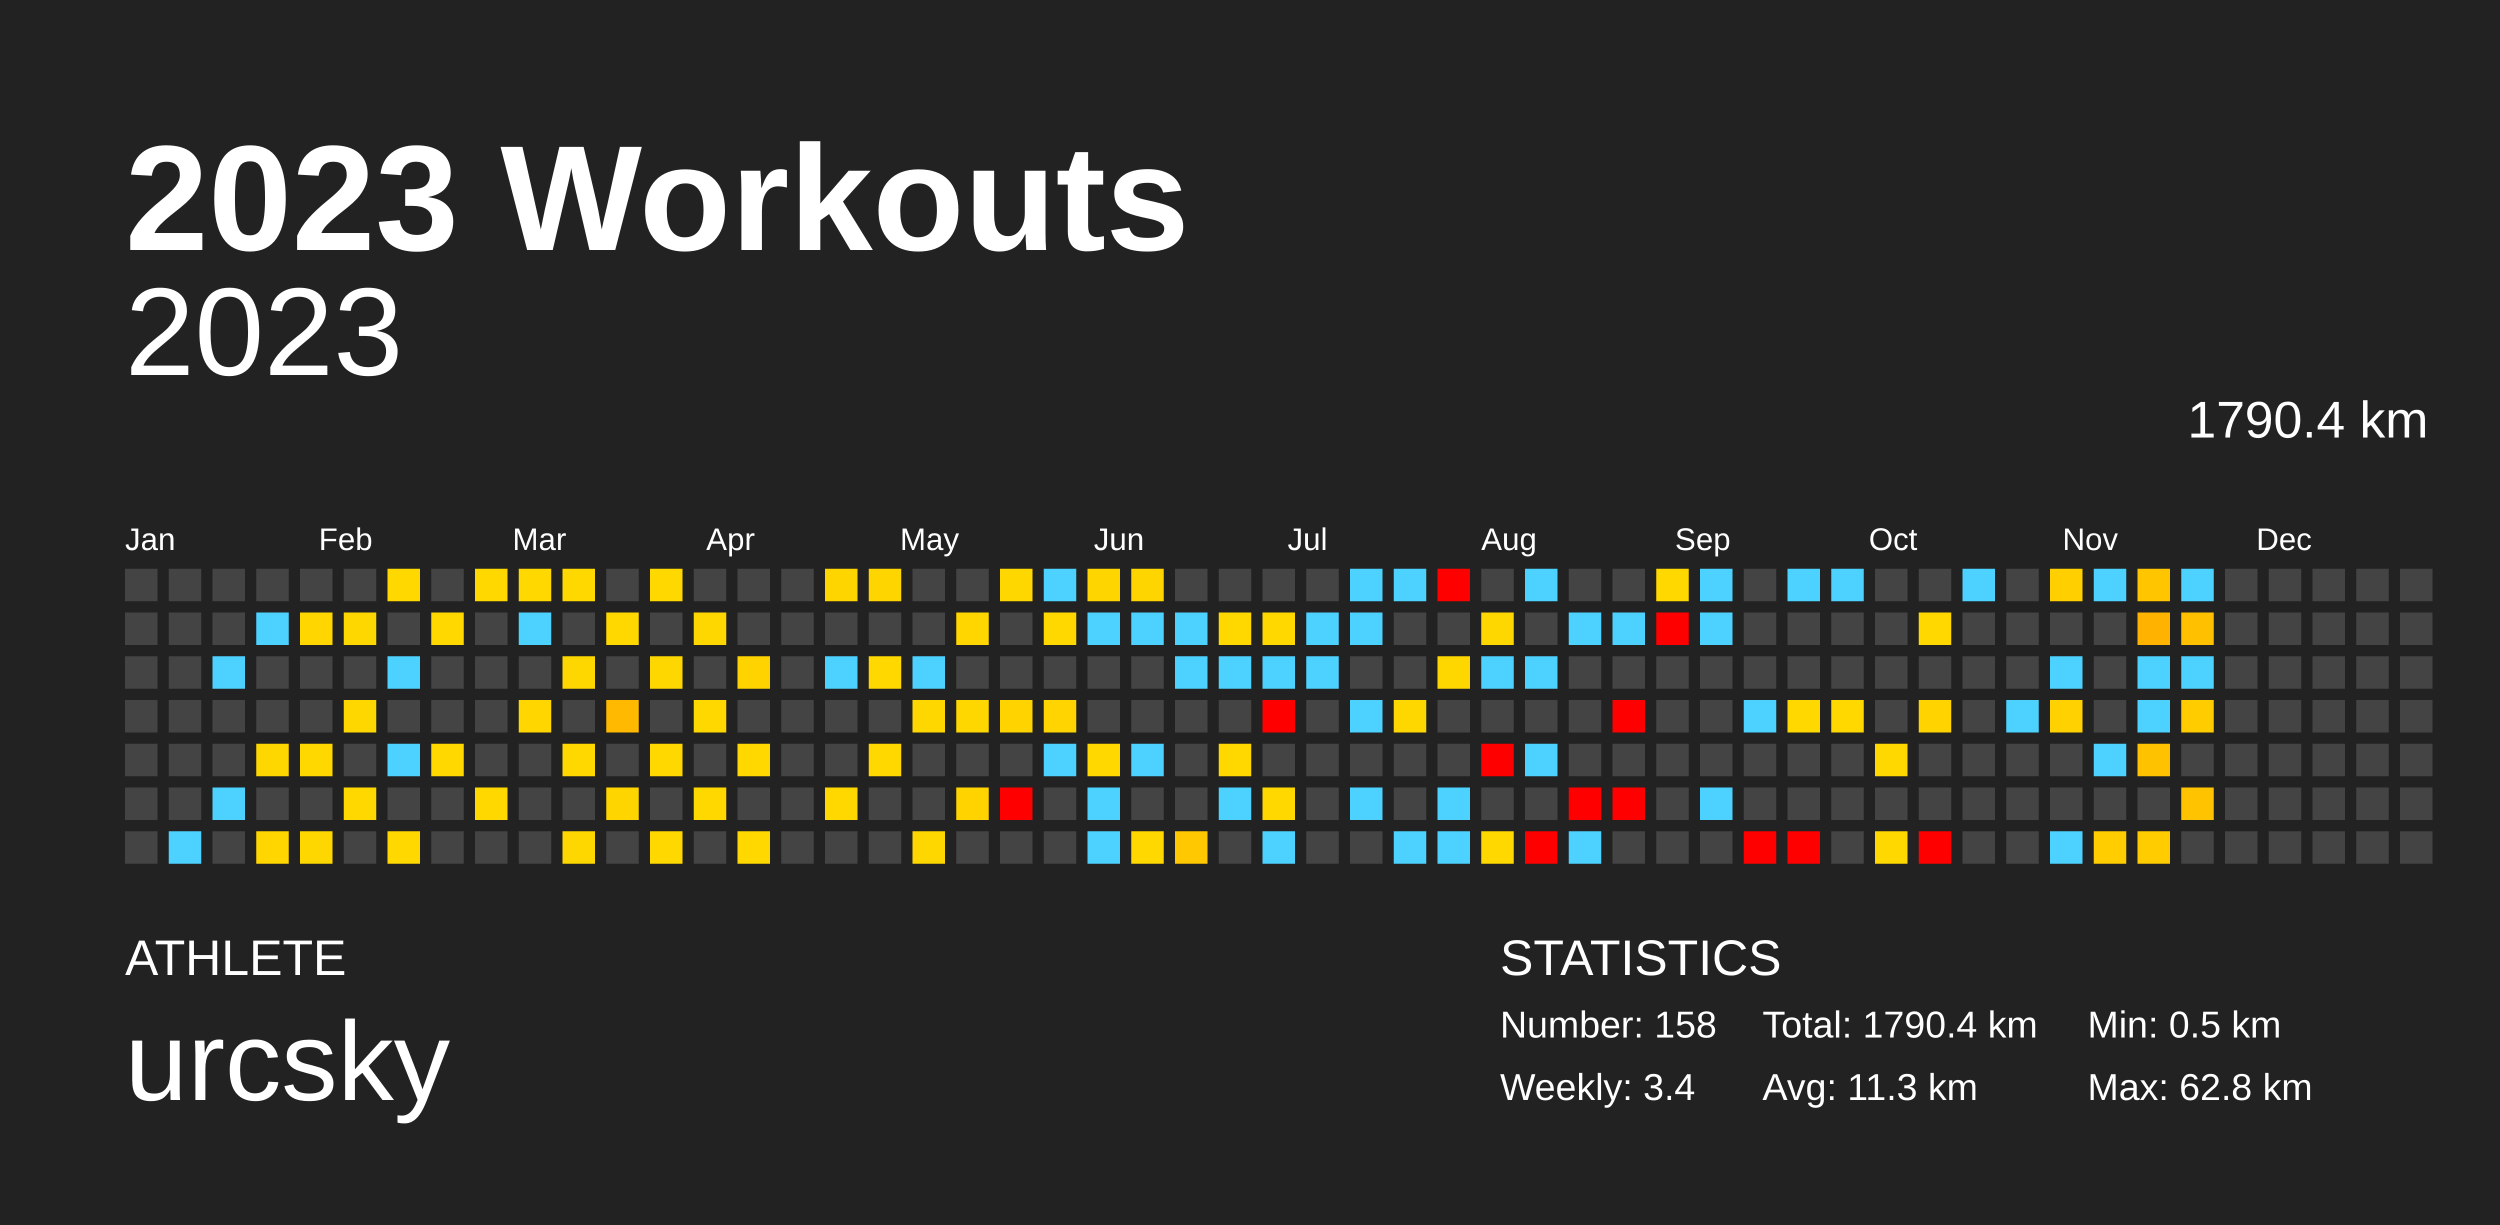
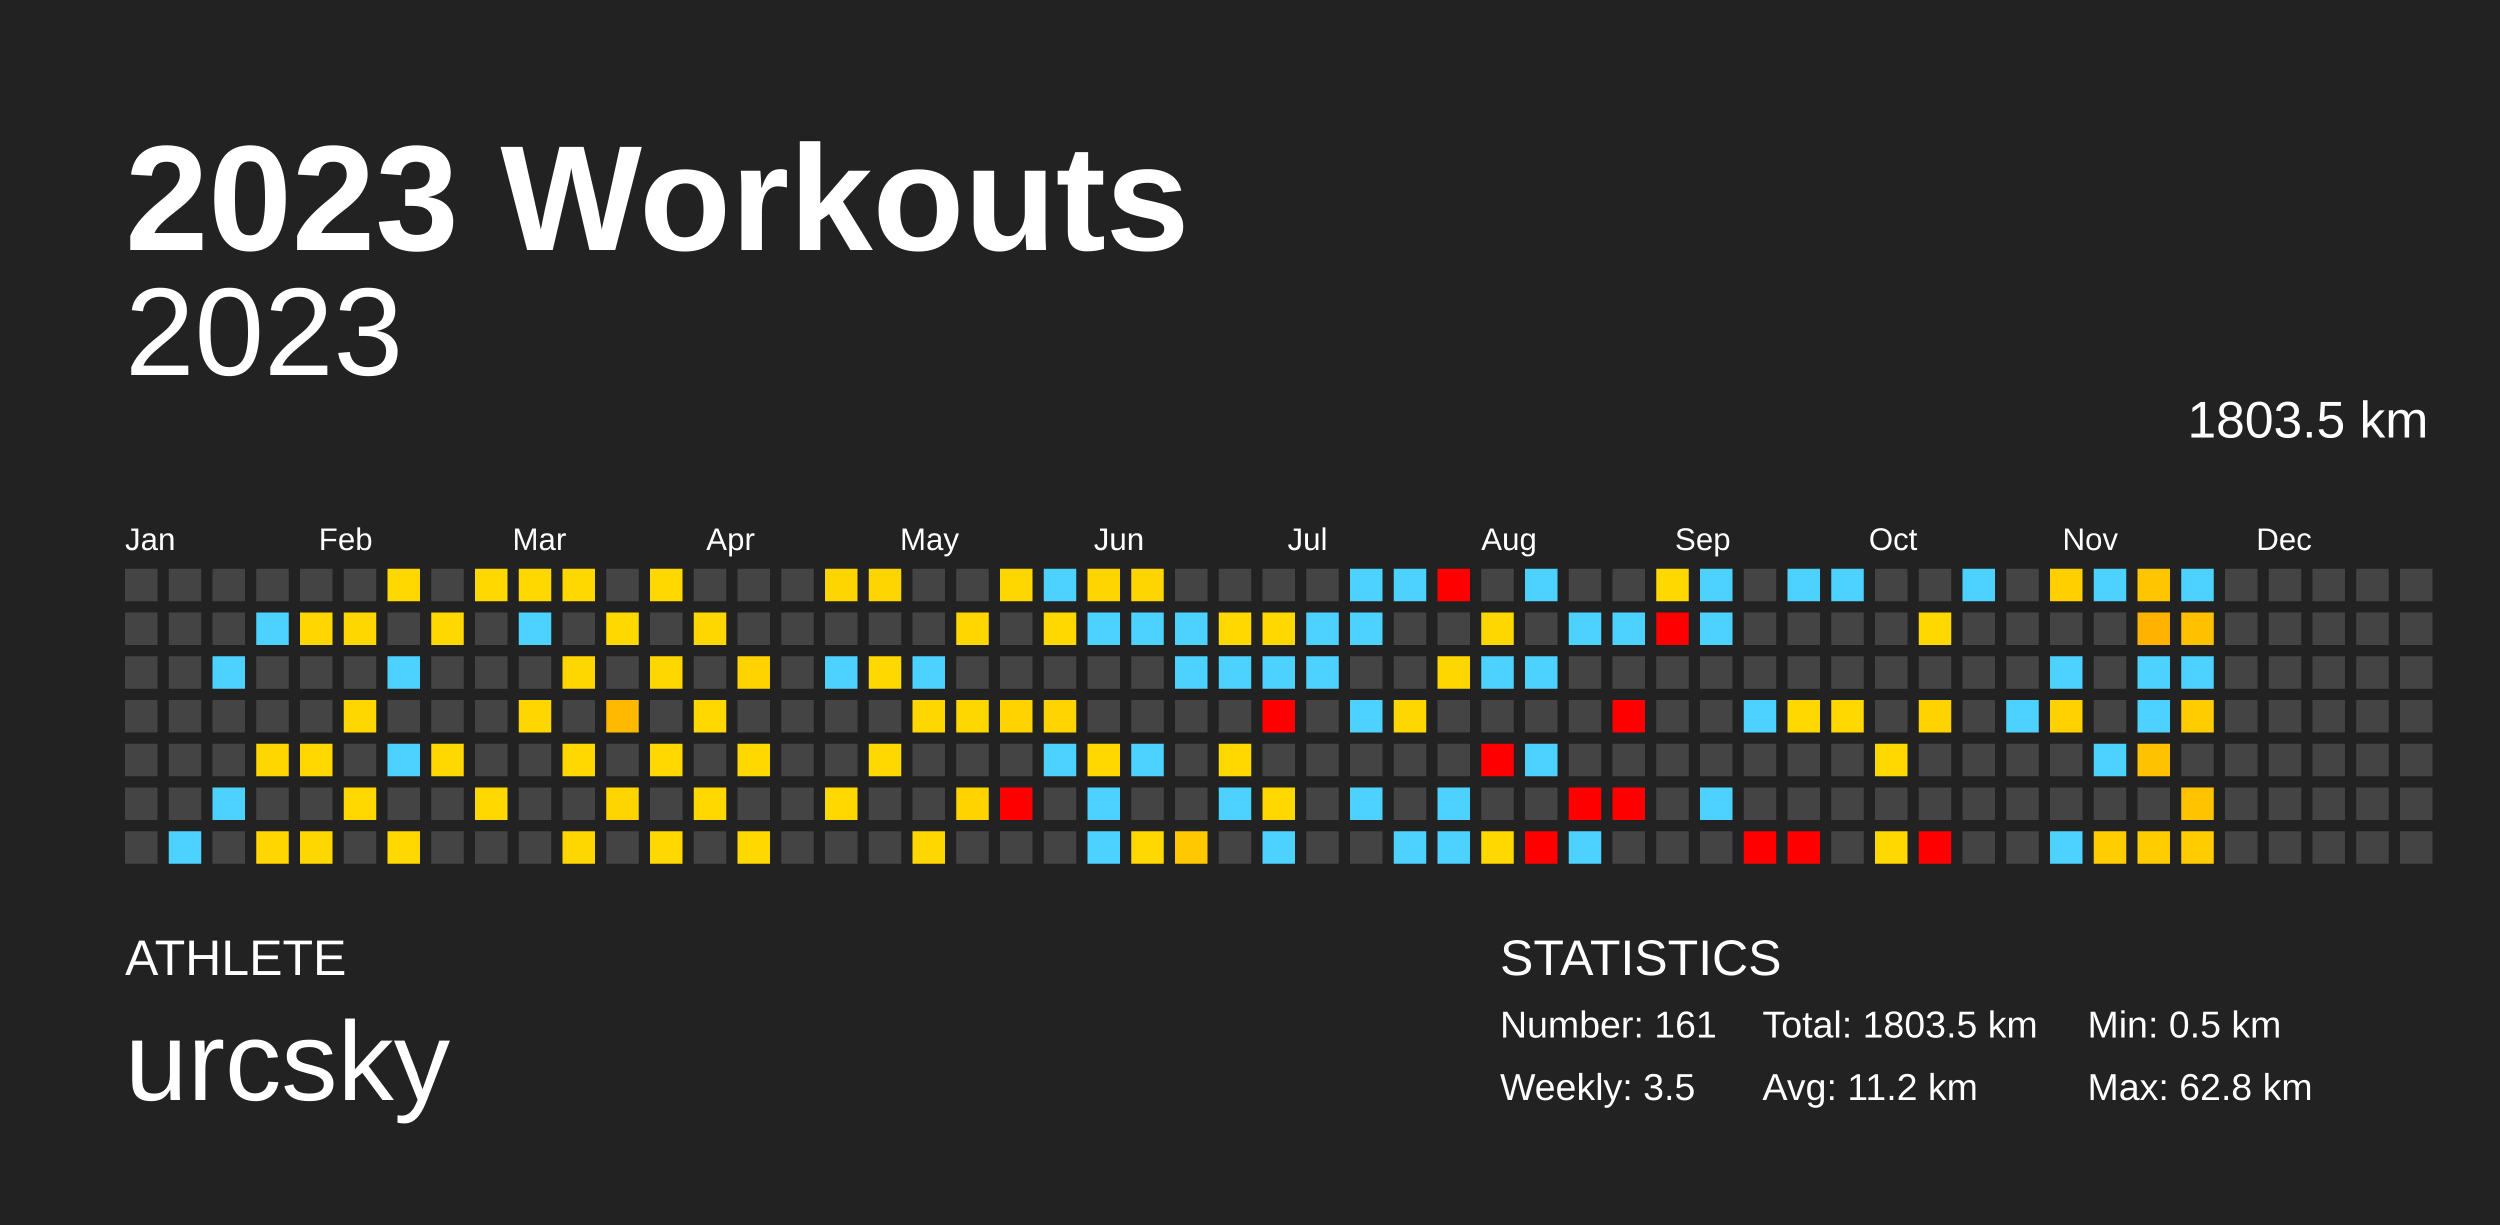
<svg xmlns="http://www.w3.org/2000/svg" baseProfile="full" height="98mm" version="1.1" viewBox="0,0,200,98" width="200mm">
  <defs />
  <rect fill="#222222" height="98" width="200" x="0" y="0" />
  <text fill="#FFFFFF" style="font-size:12px; font-family:Arial; font-weight:bold;" x="10" y="20">2023 Workouts</text>
  <text fill="#FFFFFF" style="font-size:4px; font-family:Arial" x="10" y="78">ATHLETE</text>
  <text fill="#FFFFFF" style="font-size:9px; font-family:Arial" x="10" y="88">urcsky</text>
  <text fill="#FFFFFF" style="font-size:4px; font-family:Arial" x="120" y="78">STATISTICS</text>
-   <text fill="#FFFFFF" style="font-size:3px; font-family:Arial" x="120" y="83">Number: 158</text>
-   <text fill="#FFFFFF" style="font-size:3px; font-family:Arial" x="120" y="88">Weekly: 3.4</text>
-   <text fill="#FFFFFF" style="font-size:3px; font-family:Arial" x="141" y="83">Total: 1790.4 km</text>
-   <text fill="#FFFFFF" style="font-size:3px; font-family:Arial" x="141" y="88">Avg: 11.3 km</text>
+   <text fill="#FFFFFF" style="font-size:3px; font-family:Arial" x="120" y="83">Number: 161</text>
+   <text fill="#FFFFFF" style="font-size:3px; font-family:Arial" x="120" y="88">Weekly: 3.5</text>
+   <text fill="#FFFFFF" style="font-size:3px; font-family:Arial" x="141" y="83">Total: 1803.5 km</text>
+   <text fill="#FFFFFF" style="font-size:3px; font-family:Arial" x="141" y="88">Avg: 11.2 km</text>
  <text fill="#FFFFFF" style="font-size:3px; font-family:Arial" x="167" y="83">Min: 0.5 km</text>
  <text fill="#FFFFFF" style="font-size:3px; font-family:Arial" x="167" y="88">Max: 62.8 km</text>
  <text alignment-baseline="hanging" fill="#FFFFFF" style="font-size:10.0px; font-family:Arial;" x="10" y="30">2023</text>
-   <text alignment-baseline="hanging" fill="#FFFFFF" style="font-size:4.125px; font-family:Arial;" x="175" y="35">1790.4 km</text>
+   <text alignment-baseline="hanging" fill="#FFFFFF" style="font-size:4.125px; font-family:Arial;" x="175" y="35">1803.5 km</text>
  <text fill="#FFFFFF" style="font-size:2.5px; font-family:Arial" x="10.0" y="44">Jan</text>
  <text fill="#FFFFFF" style="font-size:2.5px; font-family:Arial" x="25.5" y="44">Feb</text>
  <text fill="#FFFFFF" style="font-size:2.5px; font-family:Arial" x="41.0" y="44">Mar</text>
  <text fill="#FFFFFF" style="font-size:2.5px; font-family:Arial" x="56.5" y="44">Apr</text>
  <text fill="#FFFFFF" style="font-size:2.5px; font-family:Arial" x="72.0" y="44">May</text>
  <text fill="#FFFFFF" style="font-size:2.5px; font-family:Arial" x="87.5" y="44">Jun</text>
  <text fill="#FFFFFF" style="font-size:2.5px; font-family:Arial" x="103.0" y="44">Jul</text>
  <text fill="#FFFFFF" style="font-size:2.5px; font-family:Arial" x="118.5" y="44">Aug</text>
  <text fill="#FFFFFF" style="font-size:2.5px; font-family:Arial" x="134.0" y="44">Sep</text>
  <text fill="#FFFFFF" style="font-size:2.5px; font-family:Arial" x="149.5" y="44">Oct</text>
  <text fill="#FFFFFF" style="font-size:2.5px; font-family:Arial" x="165.0" y="44">Nov</text>
  <text fill="#FFFFFF" style="font-size:2.5px; font-family:Arial" x="180.5" y="44">Dec</text>
  <rect fill="#444444" height="2.6" width="2.6" x="10.0" y="45.5" />
  <rect fill="#444444" height="2.6" width="2.6" x="10.0" y="49.0" />
  <rect fill="#444444" height="2.6" width="2.6" x="10.0" y="52.5" />
  <rect fill="#444444" height="2.6" width="2.6" x="10.0" y="56.0" />
  <rect fill="#444444" height="2.6" width="2.6" x="10.0" y="59.5" />
  <rect fill="#444444" height="2.6" width="2.6" x="10.0" y="63.0" />
  <rect fill="#444444" height="2.6" width="2.6" x="10.0" y="66.5" />
  <rect fill="#444444" height="2.6" width="2.6" x="13.5" y="45.5" />
  <rect fill="#444444" height="2.6" width="2.6" x="13.5" y="49.0" />
  <rect fill="#444444" height="2.6" width="2.6" x="13.5" y="52.5" />
  <rect fill="#444444" height="2.6" width="2.6" x="13.5" y="56.0" />
  <rect fill="#444444" height="2.6" width="2.6" x="13.5" y="59.5" />
  <rect fill="#444444" height="2.6" width="2.6" x="13.5" y="63.0" />
  <rect fill="#4dd2ff" height="2.6" width="2.6" x="13.5" y="66.5" />
  <rect fill="#444444" height="2.6" width="2.6" x="17.0" y="45.5" />
  <rect fill="#444444" height="2.6" width="2.6" x="17.0" y="49.0" />
  <rect fill="#4dd2ff" height="2.6" width="2.6" x="17.0" y="52.5" />
  <rect fill="#444444" height="2.6" width="2.6" x="17.0" y="56.0" />
  <rect fill="#444444" height="2.6" width="2.6" x="17.0" y="59.5" />
  <rect fill="#4dd2ff" height="2.6" width="2.6" x="17.0" y="63.0" />
  <rect fill="#444444" height="2.6" width="2.6" x="17.0" y="66.5" />
  <rect fill="#444444" height="2.6" width="2.6" x="20.5" y="45.5" />
  <rect fill="#4dd2ff" height="2.6" width="2.6" x="20.5" y="49.0" />
  <rect fill="#444444" height="2.6" width="2.6" x="20.5" y="52.5" />
  <rect fill="#444444" height="2.6" width="2.6" x="20.5" y="56.0" />
  <rect fill="#ffd700" height="2.6" width="2.6" x="20.5" y="59.5" />
  <rect fill="#444444" height="2.6" width="2.6" x="20.5" y="63.0" />
  <rect fill="#ffd600" height="2.6" width="2.6" x="20.5" y="66.5" />
  <rect fill="#444444" height="2.6" width="2.6" x="24.0" y="45.5" />
  <rect fill="#ffd600" height="2.6" width="2.6" x="24.0" y="49.0" />
  <rect fill="#444444" height="2.6" width="2.6" x="24.0" y="52.5" />
  <rect fill="#444444" height="2.6" width="2.6" x="24.0" y="56.0" />
  <rect fill="#ffd800" height="2.6" width="2.6" x="24.0" y="59.5" />
  <rect fill="#444444" height="2.6" width="2.6" x="24.0" y="63.0" />
  <rect fill="#ffd700" height="2.6" width="2.6" x="24.0" y="66.5" />
  <rect fill="#444444" height="2.6" width="2.6" x="27.5" y="45.5" />
  <rect fill="#ffd700" height="2.6" width="2.6" x="27.5" y="49.0" />
  <rect fill="#444444" height="2.6" width="2.6" x="27.5" y="52.5" />
  <rect fill="#ffd700" height="2.6" width="2.6" x="27.5" y="56.0" />
  <rect fill="#444444" height="2.6" width="2.6" x="27.5" y="59.5" />
  <rect fill="#ffd800" height="2.6" width="2.6" x="27.5" y="63.0" />
  <rect fill="#444444" height="2.6" width="2.6" x="27.5" y="66.5" />
  <rect fill="#ffd800" height="2.6" width="2.6" x="31.0" y="45.5" />
  <rect fill="#444444" height="2.6" width="2.6" x="31.0" y="49.0" />
  <rect fill="#4dd2ff" height="2.6" width="2.6" x="31.0" y="52.5" />
  <rect fill="#444444" height="2.6" width="2.6" x="31.0" y="56.0" />
  <rect fill="#4dd2ff" height="2.6" width="2.6" x="31.0" y="59.5" />
  <rect fill="#444444" height="2.6" width="2.6" x="31.0" y="63.0" />
  <rect fill="#ffd800" height="2.6" width="2.6" x="31.0" y="66.5" />
  <rect fill="#444444" height="2.6" width="2.6" x="34.5" y="45.5" />
  <rect fill="#ffd800" height="2.6" width="2.6" x="34.5" y="49.0" />
  <rect fill="#444444" height="2.6" width="2.6" x="34.5" y="52.5" />
  <rect fill="#444444" height="2.6" width="2.6" x="34.5" y="56.0" />
  <rect fill="#ffd800" height="2.6" width="2.6" x="34.5" y="59.5" />
  <rect fill="#444444" height="2.6" width="2.6" x="34.5" y="63.0" />
  <rect fill="#444444" height="2.6" width="2.6" x="34.5" y="66.5" />
  <rect fill="#ffd800" height="2.6" width="2.6" x="38.0" y="45.5" />
  <rect fill="#444444" height="2.6" width="2.6" x="38.0" y="49.0" />
  <rect fill="#444444" height="2.6" width="2.6" x="38.0" y="52.5" />
  <rect fill="#444444" height="2.6" width="2.6" x="38.0" y="56.0" />
  <rect fill="#444444" height="2.6" width="2.6" x="38.0" y="59.5" />
  <rect fill="#ffd800" height="2.6" width="2.6" x="38.0" y="63.0" />
  <rect fill="#444444" height="2.6" width="2.6" x="38.0" y="66.5" />
  <rect fill="#ffd800" height="2.6" width="2.6" x="41.5" y="45.5" />
  <rect fill="#4dd2ff" height="2.6" width="2.6" x="41.5" y="49.0" />
  <rect fill="#444444" height="2.6" width="2.6" x="41.5" y="52.5" />
  <rect fill="#ffd600" height="2.6" width="2.6" x="41.5" y="56.0" />
  <rect fill="#444444" height="2.6" width="2.6" x="41.5" y="59.5" />
  <rect fill="#444444" height="2.6" width="2.6" x="41.5" y="63.0" />
  <rect fill="#444444" height="2.6" width="2.6" x="41.5" y="66.5" />
  <rect fill="#ffd800" height="2.6" width="2.6" x="45.0" y="45.5" />
  <rect fill="#444444" height="2.6" width="2.6" x="45.0" y="49.0" />
  <rect fill="#ffd700" height="2.6" width="2.6" x="45.0" y="52.5" />
  <rect fill="#444444" height="2.6" width="2.6" x="45.0" y="56.0" />
  <rect fill="#ffd800" height="2.6" width="2.6" x="45.0" y="59.5" />
  <rect fill="#444444" height="2.6" width="2.6" x="45.0" y="63.0" />
  <rect fill="#ffd700" height="2.6" width="2.6" x="45.0" y="66.5" />
  <rect fill="#444444" height="2.6" width="2.6" x="48.5" y="45.5" />
  <rect fill="#ffd800" height="2.6" width="2.6" x="48.5" y="49.0" />
  <rect fill="#444444" height="2.6" width="2.6" x="48.5" y="52.5" />
  <rect fill="#ffb900" height="2.6" width="2.6" x="48.5" y="56.0" />
  <rect fill="#444444" height="2.6" width="2.6" x="48.5" y="59.5" />
  <rect fill="#ffd500" height="2.6" width="2.6" x="48.5" y="63.0" />
  <rect fill="#444444" height="2.6" width="2.6" x="48.5" y="66.5" />
  <rect fill="#ffd800" height="2.6" width="2.6" x="52.0" y="45.5" />
  <rect fill="#444444" height="2.6" width="2.6" x="52.0" y="49.0" />
  <rect fill="#ffd700" height="2.6" width="2.6" x="52.0" y="52.5" />
  <rect fill="#444444" height="2.6" width="2.6" x="52.0" y="56.0" />
  <rect fill="#ffd800" height="2.6" width="2.6" x="52.0" y="59.5" />
  <rect fill="#444444" height="2.6" width="2.6" x="52.0" y="63.0" />
  <rect fill="#ffd800" height="2.6" width="2.6" x="52.0" y="66.5" />
  <rect fill="#444444" height="2.6" width="2.6" x="55.5" y="45.5" />
  <rect fill="#ffd700" height="2.6" width="2.6" x="55.5" y="49.0" />
  <rect fill="#444444" height="2.6" width="2.6" x="55.5" y="52.5" />
  <rect fill="#ffd800" height="2.6" width="2.6" x="55.5" y="56.0" />
  <rect fill="#444444" height="2.6" width="2.6" x="55.5" y="59.5" />
  <rect fill="#ffd800" height="2.6" width="2.6" x="55.5" y="63.0" />
  <rect fill="#444444" height="2.6" width="2.6" x="55.5" y="66.5" />
  <rect fill="#444444" height="2.6" width="2.6" x="59.0" y="45.5" />
  <rect fill="#444444" height="2.6" width="2.6" x="59.0" y="49.0" />
  <rect fill="#ffd300" height="2.6" width="2.6" x="59.0" y="52.5" />
  <rect fill="#444444" height="2.6" width="2.6" x="59.0" y="56.0" />
  <rect fill="#ffd800" height="2.6" width="2.6" x="59.0" y="59.5" />
  <rect fill="#444444" height="2.6" width="2.6" x="59.0" y="63.0" />
  <rect fill="#ffd800" height="2.6" width="2.6" x="59.0" y="66.5" />
  <rect fill="#444444" height="2.6" width="2.6" x="62.5" y="45.5" />
  <rect fill="#444444" height="2.6" width="2.6" x="62.5" y="49.0" />
  <rect fill="#444444" height="2.6" width="2.6" x="62.5" y="52.5" />
  <rect fill="#444444" height="2.6" width="2.6" x="62.5" y="56.0" />
  <rect fill="#444444" height="2.6" width="2.6" x="62.5" y="59.5" />
  <rect fill="#444444" height="2.6" width="2.6" x="62.5" y="63.0" />
  <rect fill="#444444" height="2.6" width="2.6" x="62.5" y="66.5" />
  <rect fill="#ffd500" height="2.6" width="2.6" x="66.0" y="45.5" />
  <rect fill="#444444" height="2.6" width="2.6" x="66.0" y="49.0" />
  <rect fill="#4dd2ff" height="2.6" width="2.6" x="66.0" y="52.5" />
  <rect fill="#444444" height="2.6" width="2.6" x="66.0" y="56.0" />
  <rect fill="#444444" height="2.6" width="2.6" x="66.0" y="59.5" />
  <rect fill="#ffd800" height="2.6" width="2.6" x="66.0" y="63.0" />
  <rect fill="#444444" height="2.6" width="2.6" x="66.0" y="66.5" />
  <rect fill="#ffd500" height="2.6" width="2.6" x="69.5" y="45.5" />
  <rect fill="#444444" height="2.6" width="2.6" x="69.5" y="49.0" />
  <rect fill="#ffd800" height="2.6" width="2.6" x="69.5" y="52.5" />
  <rect fill="#444444" height="2.6" width="2.6" x="69.5" y="56.0" />
  <rect fill="#ffd800" height="2.6" width="2.6" x="69.5" y="59.5" />
  <rect fill="#444444" height="2.6" width="2.6" x="69.5" y="63.0" />
  <rect fill="#444444" height="2.6" width="2.6" x="69.5" y="66.5" />
  <rect fill="#444444" height="2.6" width="2.6" x="73.0" y="45.5" />
  <rect fill="#444444" height="2.6" width="2.6" x="73.0" y="49.0" />
  <rect fill="#4dd2ff" height="2.6" width="2.6" x="73.0" y="52.5" />
  <rect fill="#ffd700" height="2.6" width="2.6" x="73.0" y="56.0" />
  <rect fill="#444444" height="2.6" width="2.6" x="73.0" y="59.5" />
  <rect fill="#444444" height="2.6" width="2.6" x="73.0" y="63.0" />
  <rect fill="#ffd700" height="2.6" width="2.6" x="73.0" y="66.5" />
  <rect fill="#444444" height="2.6" width="2.6" x="76.5" y="45.5" />
  <rect fill="#ffd600" height="2.6" width="2.6" x="76.5" y="49.0" />
  <rect fill="#444444" height="2.6" width="2.6" x="76.5" y="52.5" />
  <rect fill="#ffd700" height="2.6" width="2.6" x="76.5" y="56.0" />
  <rect fill="#444444" height="2.6" width="2.6" x="76.5" y="59.5" />
  <rect fill="#ffd300" height="2.6" width="2.6" x="76.5" y="63.0" />
  <rect fill="#444444" height="2.6" width="2.6" x="76.5" y="66.5" />
  <rect fill="#ffd700" height="2.6" width="2.6" x="80.0" y="45.5" />
  <rect fill="#444444" height="2.6" width="2.6" x="80.0" y="49.0" />
  <rect fill="#444444" height="2.6" width="2.6" x="80.0" y="52.5" />
  <rect fill="#ffd300" height="2.6" width="2.6" x="80.0" y="56.0" />
  <rect fill="#444444" height="2.6" width="2.6" x="80.0" y="59.5" />
  <rect fill="red" height="2.6" width="2.6" x="80.0" y="63.0" />
  <rect fill="#444444" height="2.6" width="2.6" x="80.0" y="66.5" />
  <rect fill="#4dd2ff" height="2.6" width="2.6" x="83.5" y="45.5" />
  <rect fill="#ffd800" height="2.6" width="2.6" x="83.5" y="49.0" />
  <rect fill="#444444" height="2.6" width="2.6" x="83.5" y="52.5" />
  <rect fill="#ffd400" height="2.6" width="2.6" x="83.5" y="56.0" />
  <rect fill="#4dd2ff" height="2.6" width="2.6" x="83.5" y="59.5" />
  <rect fill="#444444" height="2.6" width="2.6" x="83.5" y="63.0" />
  <rect fill="#444444" height="2.6" width="2.6" x="83.5" y="66.5" />
  <rect fill="#ffd500" height="2.6" width="2.6" x="87.0" y="45.5" />
  <rect fill="#4dd2ff" height="2.6" width="2.6" x="87.0" y="49.0" />
  <rect fill="#444444" height="2.6" width="2.6" x="87.0" y="52.5" />
  <rect fill="#444444" height="2.6" width="2.6" x="87.0" y="56.0" />
  <rect fill="#ffd800" height="2.6" width="2.6" x="87.0" y="59.5" />
  <rect fill="#4dd2ff" height="2.6" width="2.6" x="87.0" y="63.0" />
  <rect fill="#4dd2ff" height="2.6" width="2.6" x="87.0" y="66.5" />
  <rect fill="#ffd500" height="2.6" width="2.6" x="90.5" y="45.5" />
  <rect fill="#4dd2ff" height="2.6" width="2.6" x="90.5" y="49.0" />
  <rect fill="#444444" height="2.6" width="2.6" x="90.5" y="52.5" />
  <rect fill="#444444" height="2.6" width="2.6" x="90.5" y="56.0" />
  <rect fill="#4dd2ff" height="2.6" width="2.6" x="90.5" y="59.5" />
  <rect fill="#444444" height="2.6" width="2.6" x="90.5" y="63.0" />
  <rect fill="#ffd800" height="2.6" width="2.6" x="90.5" y="66.5" />
  <rect fill="#444444" height="2.6" width="2.6" x="94.0" y="45.5" />
  <rect fill="#4dd2ff" height="2.6" width="2.6" x="94.0" y="49.0" />
  <rect fill="#4dd2ff" height="2.6" width="2.6" x="94.0" y="52.5" />
  <rect fill="#444444" height="2.6" width="2.6" x="94.0" y="56.0" />
  <rect fill="#444444" height="2.6" width="2.6" x="94.0" y="59.5" />
  <rect fill="#444444" height="2.6" width="2.6" x="94.0" y="63.0" />
  <rect fill="#ffc800" height="2.6" width="2.6" x="94.0" y="66.5" />
  <rect fill="#444444" height="2.6" width="2.6" x="97.5" y="45.5" />
  <rect fill="#ffd800" height="2.6" width="2.6" x="97.5" y="49.0" />
  <rect fill="#4dd2ff" height="2.6" width="2.6" x="97.5" y="52.5" />
  <rect fill="#444444" height="2.6" width="2.6" x="97.5" y="56.0" />
  <rect fill="#ffd800" height="2.6" width="2.6" x="97.5" y="59.5" />
  <rect fill="#4dd2ff" height="2.6" width="2.6" x="97.5" y="63.0" />
  <rect fill="#444444" height="2.6" width="2.6" x="97.5" y="66.5" />
  <rect fill="#444444" height="2.6" width="2.6" x="101.0" y="45.5" />
  <rect fill="#ffd800" height="2.6" width="2.6" x="101.0" y="49.0" />
  <rect fill="#4dd2ff" height="2.6" width="2.6" x="101.0" y="52.5" />
  <rect fill="red" height="2.6" width="2.6" x="101.0" y="56.0" />
  <rect fill="#444444" height="2.6" width="2.6" x="101.0" y="59.5" />
  <rect fill="#ffd800" height="2.6" width="2.6" x="101.0" y="63.0" />
  <rect fill="#4dd2ff" height="2.6" width="2.6" x="101.0" y="66.5" />
  <rect fill="#444444" height="2.6" width="2.6" x="104.5" y="45.5" />
  <rect fill="#4dd2ff" height="2.6" width="2.6" x="104.5" y="49.0" />
  <rect fill="#4dd2ff" height="2.6" width="2.6" x="104.5" y="52.5" />
  <rect fill="#444444" height="2.6" width="2.6" x="104.5" y="56.0" />
  <rect fill="#444444" height="2.6" width="2.6" x="104.5" y="59.5" />
  <rect fill="#444444" height="2.6" width="2.6" x="104.5" y="63.0" />
  <rect fill="#444444" height="2.6" width="2.6" x="104.5" y="66.5" />
  <rect fill="#4dd2ff" height="2.6" width="2.6" x="108.0" y="45.5" />
  <rect fill="#4dd2ff" height="2.6" width="2.6" x="108.0" y="49.0" />
  <rect fill="#444444" height="2.6" width="2.6" x="108.0" y="52.5" />
  <rect fill="#4dd2ff" height="2.6" width="2.6" x="108.0" y="56.0" />
  <rect fill="#444444" height="2.6" width="2.6" x="108.0" y="59.5" />
  <rect fill="#4dd2ff" height="2.6" width="2.6" x="108.0" y="63.0" />
  <rect fill="#444444" height="2.6" width="2.6" x="108.0" y="66.5" />
  <rect fill="#4dd2ff" height="2.6" width="2.6" x="111.5" y="45.5" />
  <rect fill="#444444" height="2.6" width="2.6" x="111.5" y="49.0" />
  <rect fill="#444444" height="2.6" width="2.6" x="111.5" y="52.5" />
  <rect fill="#ffd700" height="2.6" width="2.6" x="111.5" y="56.0" />
  <rect fill="#444444" height="2.6" width="2.6" x="111.5" y="59.5" />
  <rect fill="#444444" height="2.6" width="2.6" x="111.5" y="63.0" />
  <rect fill="#4dd2ff" height="2.6" width="2.6" x="111.5" y="66.5" />
  <rect fill="red" height="2.6" width="2.6" x="115.0" y="45.5" />
  <rect fill="#444444" height="2.6" width="2.6" x="115.0" y="49.0" />
  <rect fill="#ffd700" height="2.6" width="2.6" x="115.0" y="52.5" />
  <rect fill="#444444" height="2.6" width="2.6" x="115.0" y="56.0" />
  <rect fill="#444444" height="2.6" width="2.6" x="115.0" y="59.5" />
  <rect fill="#4dd2ff" height="2.6" width="2.6" x="115.0" y="63.0" />
  <rect fill="#4dd2ff" height="2.6" width="2.6" x="115.0" y="66.5" />
  <rect fill="#444444" height="2.6" width="2.6" x="118.5" y="45.5" />
  <rect fill="#ffd700" height="2.6" width="2.6" x="118.5" y="49.0" />
  <rect fill="#4dd2ff" height="2.6" width="2.6" x="118.5" y="52.5" />
  <rect fill="#444444" height="2.6" width="2.6" x="118.5" y="56.0" />
  <rect fill="red" height="2.6" width="2.6" x="118.5" y="59.5" />
  <rect fill="#444444" height="2.6" width="2.6" x="118.5" y="63.0" />
  <rect fill="#ffd800" height="2.6" width="2.6" x="118.5" y="66.5" />
  <rect fill="#4dd2ff" height="2.6" width="2.6" x="122.0" y="45.5" />
  <rect fill="#444444" height="2.6" width="2.6" x="122.0" y="49.0" />
  <rect fill="#4dd2ff" height="2.6" width="2.6" x="122.0" y="52.5" />
  <rect fill="#444444" height="2.6" width="2.6" x="122.0" y="56.0" />
  <rect fill="#4dd2ff" height="2.6" width="2.6" x="122.0" y="59.5" />
  <rect fill="#444444" height="2.6" width="2.6" x="122.0" y="63.0" />
  <rect fill="red" height="2.6" width="2.6" x="122.0" y="66.5" />
  <rect fill="#444444" height="2.6" width="2.6" x="125.5" y="45.5" />
  <rect fill="#4dd2ff" height="2.6" width="2.6" x="125.5" y="49.0" />
  <rect fill="#444444" height="2.6" width="2.6" x="125.5" y="52.5" />
  <rect fill="#444444" height="2.6" width="2.6" x="125.5" y="56.0" />
  <rect fill="#444444" height="2.6" width="2.6" x="125.5" y="59.5" />
  <rect fill="red" height="2.6" width="2.6" x="125.5" y="63.0" />
  <rect fill="#4dd2ff" height="2.6" width="2.6" x="125.5" y="66.5" />
  <rect fill="#444444" height="2.6" width="2.6" x="129.0" y="45.5" />
  <rect fill="#4dd2ff" height="2.6" width="2.6" x="129.0" y="49.0" />
  <rect fill="#444444" height="2.6" width="2.6" x="129.0" y="52.5" />
  <rect fill="red" height="2.6" width="2.6" x="129.0" y="56.0" />
  <rect fill="#444444" height="2.6" width="2.6" x="129.0" y="59.5" />
  <rect fill="red" height="2.6" width="2.6" x="129.0" y="63.0" />
  <rect fill="#444444" height="2.6" width="2.6" x="129.0" y="66.5" />
  <rect fill="#ffd800" height="2.6" width="2.6" x="132.5" y="45.5" />
  <rect fill="red" height="2.6" width="2.6" x="132.5" y="49.0" />
  <rect fill="#444444" height="2.6" width="2.6" x="132.5" y="52.5" />
  <rect fill="#444444" height="2.6" width="2.6" x="132.5" y="56.0" />
  <rect fill="#444444" height="2.6" width="2.6" x="132.5" y="59.5" />
  <rect fill="#444444" height="2.6" width="2.6" x="132.5" y="63.0" />
  <rect fill="#444444" height="2.6" width="2.6" x="132.5" y="66.5" />
  <rect fill="#4dd2ff" height="2.6" width="2.6" x="136.0" y="45.5" />
  <rect fill="#4dd2ff" height="2.6" width="2.6" x="136.0" y="49.0" />
  <rect fill="#444444" height="2.6" width="2.6" x="136.0" y="52.5" />
  <rect fill="#444444" height="2.6" width="2.6" x="136.0" y="56.0" />
  <rect fill="#444444" height="2.6" width="2.6" x="136.0" y="59.5" />
  <rect fill="#4dd2ff" height="2.6" width="2.6" x="136.0" y="63.0" />
  <rect fill="#444444" height="2.6" width="2.6" x="136.0" y="66.5" />
  <rect fill="#444444" height="2.6" width="2.6" x="139.5" y="45.5" />
  <rect fill="#444444" height="2.6" width="2.6" x="139.5" y="49.0" />
  <rect fill="#444444" height="2.6" width="2.6" x="139.5" y="52.5" />
  <rect fill="#4dd2ff" height="2.6" width="2.6" x="139.5" y="56.0" />
  <rect fill="#444444" height="2.6" width="2.6" x="139.5" y="59.5" />
  <rect fill="#444444" height="2.6" width="2.6" x="139.5" y="63.0" />
  <rect fill="red" height="2.6" width="2.6" x="139.5" y="66.5" />
  <rect fill="#4dd2ff" height="2.6" width="2.6" x="143.0" y="45.5" />
  <rect fill="#444444" height="2.6" width="2.6" x="143.0" y="49.0" />
  <rect fill="#444444" height="2.6" width="2.6" x="143.0" y="52.5" />
  <rect fill="#ffd800" height="2.6" width="2.6" x="143.0" y="56.0" />
  <rect fill="#444444" height="2.6" width="2.6" x="143.0" y="59.5" />
  <rect fill="#444444" height="2.6" width="2.6" x="143.0" y="63.0" />
  <rect fill="red" height="2.6" width="2.6" x="143.0" y="66.5" />
  <rect fill="#4dd2ff" height="2.6" width="2.6" x="146.5" y="45.5" />
  <rect fill="#444444" height="2.6" width="2.6" x="146.5" y="49.0" />
  <rect fill="#444444" height="2.6" width="2.6" x="146.5" y="52.5" />
  <rect fill="#ffd800" height="2.6" width="2.6" x="146.5" y="56.0" />
  <rect fill="#444444" height="2.6" width="2.6" x="146.5" y="59.5" />
  <rect fill="#444444" height="2.6" width="2.6" x="146.5" y="63.0" />
  <rect fill="#444444" height="2.6" width="2.6" x="146.5" y="66.5" />
  <rect fill="#444444" height="2.6" width="2.6" x="150.0" y="45.5" />
  <rect fill="#444444" height="2.6" width="2.6" x="150.0" y="49.0" />
  <rect fill="#444444" height="2.6" width="2.6" x="150.0" y="52.5" />
  <rect fill="#444444" height="2.6" width="2.6" x="150.0" y="56.0" />
  <rect fill="#ffd800" height="2.6" width="2.6" x="150.0" y="59.5" />
  <rect fill="#444444" height="2.6" width="2.6" x="150.0" y="63.0" />
  <rect fill="#ffd800" height="2.6" width="2.6" x="150.0" y="66.5" />
  <rect fill="#444444" height="2.6" width="2.6" x="153.5" y="45.5" />
  <rect fill="#ffd800" height="2.6" width="2.6" x="153.5" y="49.0" />
  <rect fill="#444444" height="2.6" width="2.6" x="153.5" y="52.5" />
  <rect fill="#ffd300" height="2.6" width="2.6" x="153.5" y="56.0" />
  <rect fill="#444444" height="2.6" width="2.6" x="153.5" y="59.5" />
  <rect fill="#444444" height="2.6" width="2.6" x="153.5" y="63.0" />
  <rect fill="red" height="2.6" width="2.6" x="153.5" y="66.5" />
  <rect fill="#4dd2ff" height="2.6" width="2.6" x="157.0" y="45.5" />
  <rect fill="#444444" height="2.6" width="2.6" x="157.0" y="49.0" />
  <rect fill="#444444" height="2.6" width="2.6" x="157.0" y="52.5" />
  <rect fill="#444444" height="2.6" width="2.6" x="157.0" y="56.0" />
  <rect fill="#444444" height="2.6" width="2.6" x="157.0" y="59.5" />
  <rect fill="#444444" height="2.6" width="2.6" x="157.0" y="63.0" />
  <rect fill="#444444" height="2.6" width="2.6" x="157.0" y="66.5" />
  <rect fill="#444444" height="2.6" width="2.6" x="160.5" y="45.5" />
  <rect fill="#444444" height="2.6" width="2.6" x="160.5" y="49.0" />
  <rect fill="#444444" height="2.6" width="2.6" x="160.5" y="52.5" />
  <rect fill="#4dd2ff" height="2.6" width="2.6" x="160.5" y="56.0" />
  <rect fill="#444444" height="2.6" width="2.6" x="160.5" y="59.5" />
  <rect fill="#444444" height="2.6" width="2.6" x="160.5" y="63.0" />
  <rect fill="#444444" height="2.6" width="2.6" x="160.5" y="66.5" />
  <rect fill="#ffcf00" height="2.6" width="2.6" x="164.0" y="45.5" />
  <rect fill="#444444" height="2.6" width="2.6" x="164.0" y="49.0" />
  <rect fill="#4dd2ff" height="2.6" width="2.6" x="164.0" y="52.5" />
  <rect fill="#ffd100" height="2.6" width="2.6" x="164.0" y="56.0" />
  <rect fill="#444444" height="2.6" width="2.6" x="164.0" y="59.5" />
  <rect fill="#444444" height="2.6" width="2.6" x="164.0" y="63.0" />
  <rect fill="#4dd2ff" height="2.6" width="2.6" x="164.0" y="66.5" />
  <rect fill="#4dd2ff" height="2.6" width="2.6" x="167.5" y="45.5" />
  <rect fill="#444444" height="2.6" width="2.6" x="167.5" y="49.0" />
  <rect fill="#444444" height="2.6" width="2.6" x="167.5" y="52.5" />
  <rect fill="#444444" height="2.6" width="2.6" x="167.5" y="56.0" />
  <rect fill="#4dd2ff" height="2.6" width="2.6" x="167.5" y="59.5" />
  <rect fill="#444444" height="2.6" width="2.6" x="167.5" y="63.0" />
  <rect fill="#ffcd00" height="2.6" width="2.6" x="167.5" y="66.5" />
  <rect fill="#ffc600" height="2.6" width="2.6" x="171.0" y="45.5" />
  <rect fill="#ffb200" height="2.6" width="2.6" x="171.0" y="49.0" />
  <rect fill="#4dd2ff" height="2.6" width="2.6" x="171.0" y="52.5" />
  <rect fill="#4dd2ff" height="2.6" width="2.6" x="171.0" y="56.0" />
  <rect fill="#ffc200" height="2.6" width="2.6" x="171.0" y="59.5" />
  <rect fill="#444444" height="2.6" width="2.6" x="171.0" y="63.0" />
  <rect fill="#ffcc00" height="2.6" width="2.6" x="171.0" y="66.5" />
  <rect fill="#4dd2ff" height="2.6" width="2.6" x="174.5" y="45.5" />
  <rect fill="#ffc000" height="2.6" width="2.6" x="174.5" y="49.0" />
  <rect fill="#4dd2ff" height="2.6" width="2.6" x="174.5" y="52.5" />
  <rect fill="#ffcc00" height="2.6" width="2.6" x="174.5" y="56.0" />
  <rect fill="#444444" height="2.6" width="2.6" x="174.5" y="59.5" />
  <rect fill="#ffc300" height="2.6" width="2.6" x="174.5" y="63.0" />
-   <rect fill="#444444" height="2.6" width="2.6" x="174.5" y="66.5" />
+   <rect fill="#ffcc00" height="2.6" width="2.6" x="174.5" y="66.5" />
  <rect fill="#444444" height="2.6" width="2.6" x="178.0" y="45.5" />
  <rect fill="#444444" height="2.6" width="2.6" x="178.0" y="49.0" />
  <rect fill="#444444" height="2.6" width="2.6" x="178.0" y="52.5" />
  <rect fill="#444444" height="2.6" width="2.6" x="178.0" y="56.0" />
  <rect fill="#444444" height="2.6" width="2.6" x="178.0" y="59.5" />
  <rect fill="#444444" height="2.6" width="2.6" x="178.0" y="63.0" />
  <rect fill="#444444" height="2.6" width="2.6" x="178.0" y="66.5" />
  <rect fill="#444444" height="2.6" width="2.6" x="181.5" y="45.5" />
  <rect fill="#444444" height="2.6" width="2.6" x="181.5" y="49.0" />
  <rect fill="#444444" height="2.6" width="2.6" x="181.5" y="52.5" />
  <rect fill="#444444" height="2.6" width="2.6" x="181.5" y="56.0" />
  <rect fill="#444444" height="2.6" width="2.6" x="181.5" y="59.5" />
  <rect fill="#444444" height="2.6" width="2.6" x="181.5" y="63.0" />
  <rect fill="#444444" height="2.6" width="2.6" x="181.5" y="66.5" />
  <rect fill="#444444" height="2.6" width="2.6" x="185.0" y="45.5" />
  <rect fill="#444444" height="2.6" width="2.6" x="185.0" y="49.0" />
  <rect fill="#444444" height="2.6" width="2.6" x="185.0" y="52.5" />
  <rect fill="#444444" height="2.6" width="2.6" x="185.0" y="56.0" />
  <rect fill="#444444" height="2.6" width="2.6" x="185.0" y="59.5" />
  <rect fill="#444444" height="2.6" width="2.6" x="185.0" y="63.0" />
  <rect fill="#444444" height="2.6" width="2.6" x="185.0" y="66.5" />
  <rect fill="#444444" height="2.6" width="2.6" x="188.5" y="45.5" />
  <rect fill="#444444" height="2.6" width="2.6" x="188.5" y="49.0" />
  <rect fill="#444444" height="2.6" width="2.6" x="188.5" y="52.5" />
  <rect fill="#444444" height="2.6" width="2.6" x="188.5" y="56.0" />
  <rect fill="#444444" height="2.6" width="2.6" x="188.5" y="59.5" />
  <rect fill="#444444" height="2.6" width="2.6" x="188.5" y="63.0" />
  <rect fill="#444444" height="2.6" width="2.6" x="188.5" y="66.5" />
  <rect fill="#444444" height="2.6" width="2.6" x="192.0" y="45.5" />
  <rect fill="#444444" height="2.6" width="2.6" x="192.0" y="49.0" />
  <rect fill="#444444" height="2.6" width="2.6" x="192.0" y="52.5" />
  <rect fill="#444444" height="2.6" width="2.6" x="192.0" y="56.0" />
  <rect fill="#444444" height="2.6" width="2.6" x="192.0" y="59.5" />
  <rect fill="#444444" height="2.6" width="2.6" x="192.0" y="63.0" />
  <rect fill="#444444" height="2.6" width="2.6" x="192.0" y="66.5" />
</svg>
